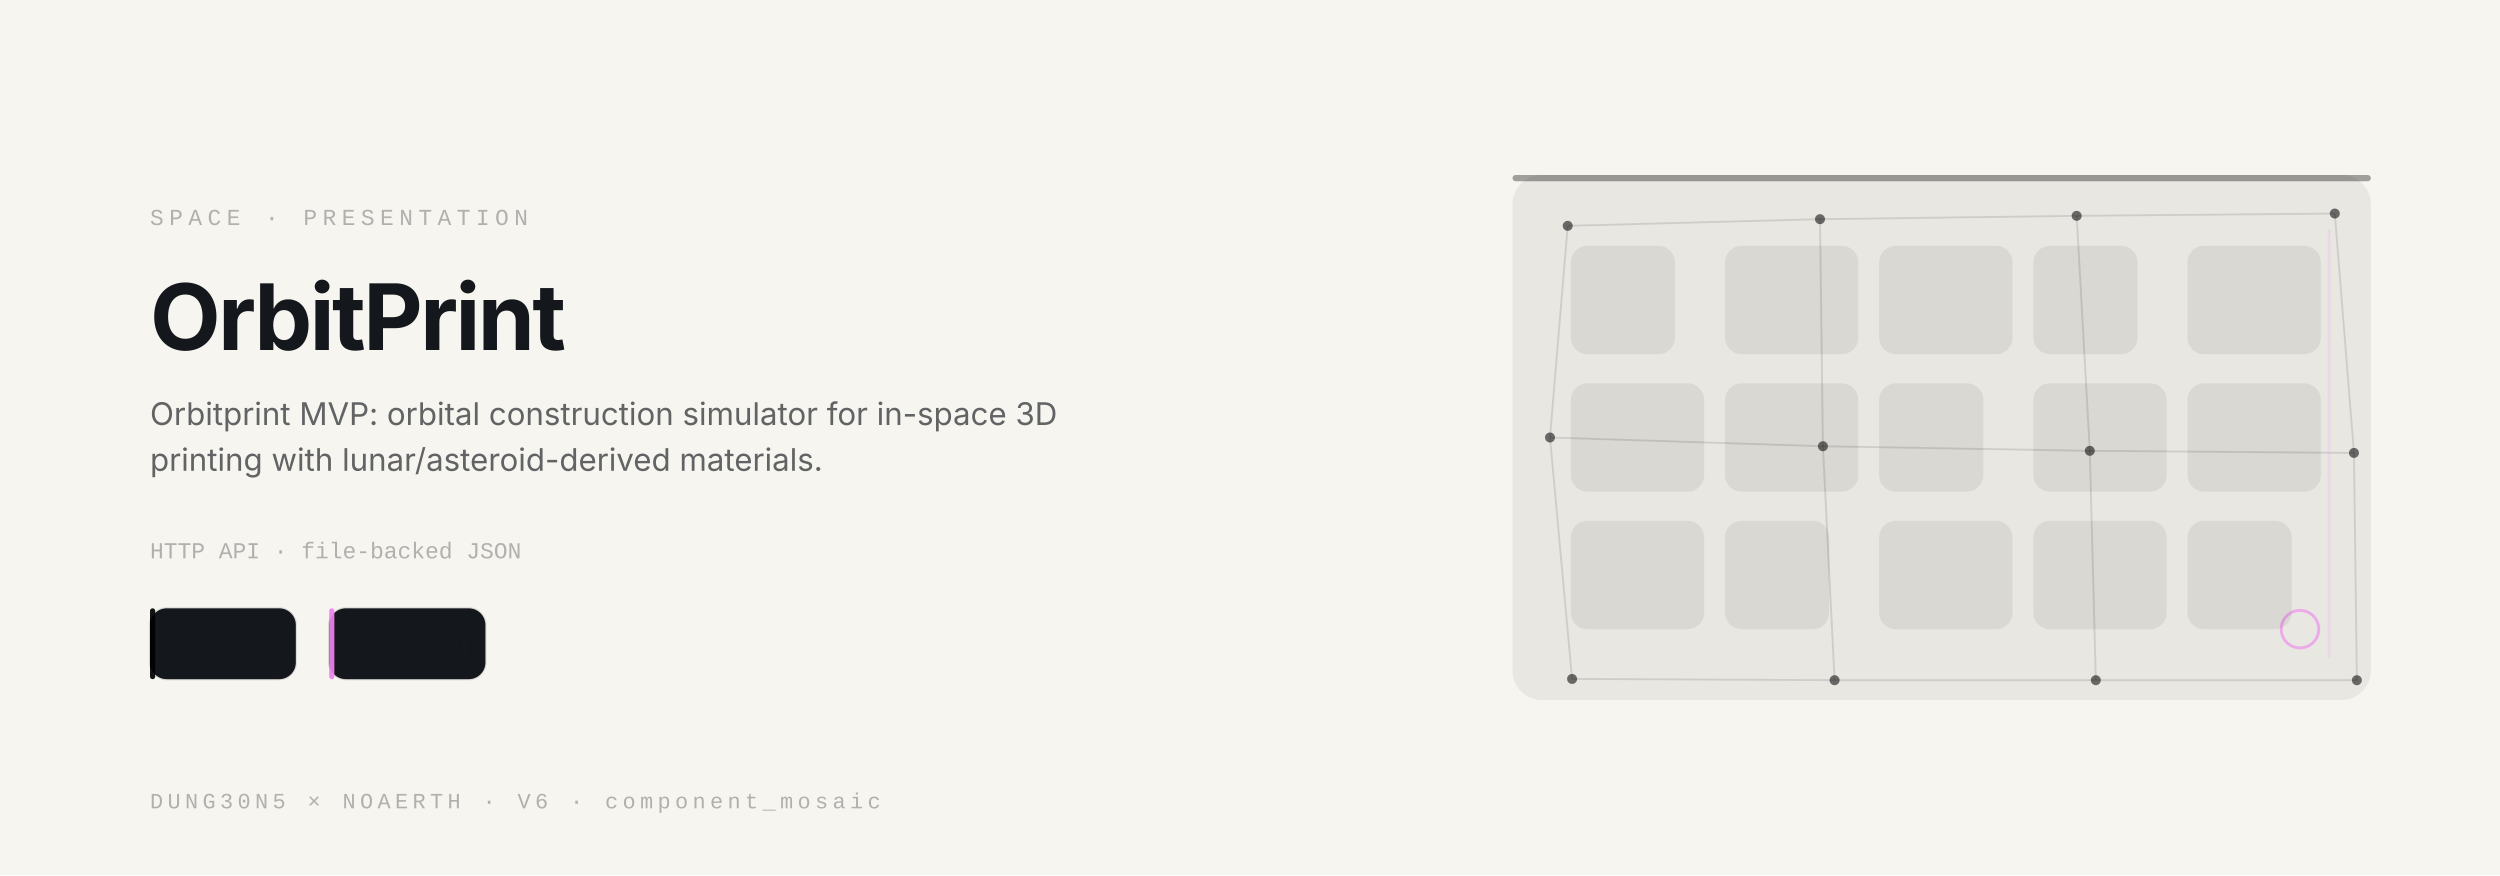
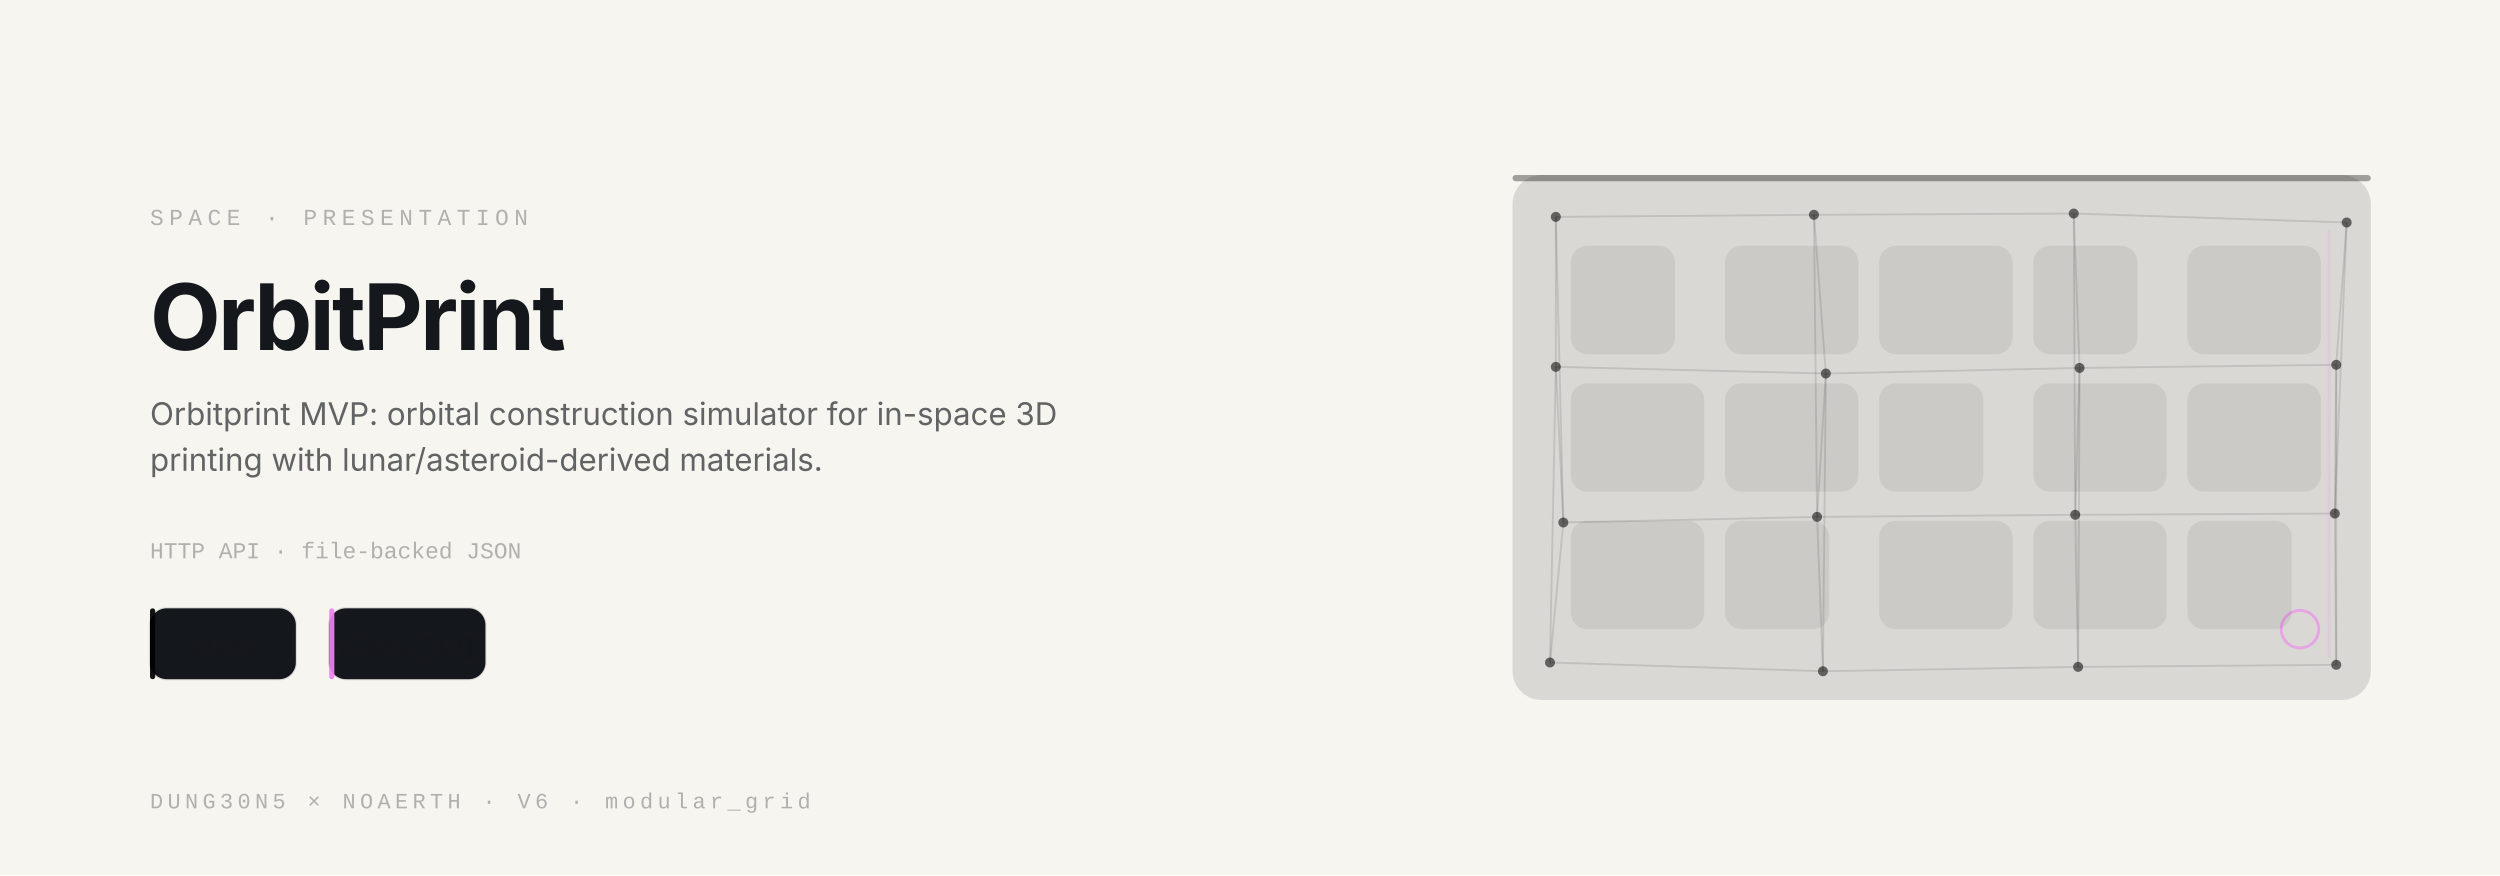
<svg xmlns="http://www.w3.org/2000/svg" viewBox="0 0 1200 420" width="1200" height="420" role="img" aria-label="OrbitPrint: a composed grid assembles and a sweep resolves it">
  <rect width="1200" height="420" fill="#f7f5f0" />
  <text x="72" y="108" font-family="ui-monospace, SFMono-Regular, Menlo, Monaco, Consolas, 'Liberation Mono', monospace" font-size="11" letter-spacing="2.6" fill="#14171c4f">SPACE · PRESENTATION</text>
  <text x="72" y="168" font-family="-apple-system, BlinkMacSystemFont, 'Segoe UI', Inter, Helvetica, Arial, sans-serif" font-size="44" font-weight="660" letter-spacing="-1.2" fill="#14171c">OrbitPrint</text>
  <text x="72" y="204" font-family="-apple-system, BlinkMacSystemFont, 'Segoe UI', Inter, Helvetica, Arial, sans-serif" font-size="15" fill="#14171ca8">Orbitprint MVP: orbital construction simulator for in-space 3D</text>
  <text x="72" y="226" font-family="-apple-system, BlinkMacSystemFont, 'Segoe UI', Inter, Helvetica, Arial, sans-serif" font-size="15" fill="#14171ca8">printing with lunar/asteroid-derived materials.</text>
  <text x="72" y="268" font-family="ui-monospace, SFMono-Regular, Menlo, Monaco, Consolas, 'Liberation Mono', monospace" font-size="11" fill="#14171c4f">HTTP API · file-backed JSON</text>
  <rect x="72.0" y="292.0" width="70.0" height="34.0" rx="8" fill="#14171c" stroke="#14171c1f" stroke-width="1.1" />
  <rect x="72.0" y="292.0" width="2.5" height="34.0" rx="1.2" fill="mint" opacity="0.92" />
  <text x="107.0" y="314" font-family="ui-monospace, SFMono-Regular, Menlo, Monaco, Consolas, 'Liberation Mono', monospace" font-size="11" fill="#14171c" fill-opacity="0.82" text-anchor="middle">plans</text>
  <rect x="158.0" y="292.0" width="75.0" height="34.0" rx="8" fill="#14171c" stroke="#14171c1f" stroke-width="1.1" />
  <rect x="158.0" y="292.0" width="2.5" height="34.0" rx="1.2" fill="violet" opacity="0.92" />
  <text x="195.5" y="314" font-family="ui-monospace, SFMono-Regular, Menlo, Monaco, Consolas, 'Liberation Mono', monospace" font-size="11" fill="#14171c" fill-opacity="0.82" text-anchor="middle">plans/[id]</text>
-   <rect x="726.0" y="84.0" width="412.0" height="252.0" rx="14" fill="mint" fill-opacity="0.06" />
+   <rect x="726.0" y="84.0" width="412.0" height="252.0" rx="14" fill="mint" fill-opacity="0.12" />
  <rect x="729.0" y="87.0" width="406.0" height="246.0" rx="12" fill="none" stroke="mint" stroke-width="1" stroke-opacity="0.18" />
-   <line x1="752.5" y1="108.4" x2="873.6" y2="105.2" stroke="#14171c1f" stroke-width="0.9" />
-   <line x1="752.5" y1="108.4" x2="744.0" y2="210.0" stroke="#14171c1f" stroke-width="0.9" />
-   <line x1="873.6" y1="105.2" x2="996.8" y2="103.6" stroke="#14171c1f" stroke-width="0.9" />
-   <line x1="873.6" y1="105.2" x2="875.0" y2="214.2" stroke="#14171c1f" stroke-width="0.9" />
-   <line x1="996.8" y1="103.6" x2="1120.7" y2="102.5" stroke="#14171c1f" stroke-width="0.9" />
-   <line x1="996.8" y1="103.6" x2="1003.1" y2="216.4" stroke="#14171c1f" stroke-width="0.9" />
-   <line x1="1120.7" y1="102.5" x2="1129.9" y2="217.4" stroke="#14171c1f" stroke-width="0.9" />
-   <line x1="744.0" y1="210.0" x2="875.0" y2="214.2" stroke="#14171c1f" stroke-width="0.9" />
-   <line x1="744.0" y1="210.0" x2="754.6" y2="325.9" stroke="#14171c1f" stroke-width="0.9" />
-   <line x1="875.0" y1="214.2" x2="1003.1" y2="216.4" stroke="#14171c1f" stroke-width="0.9" />
-   <line x1="875.0" y1="214.2" x2="880.6" y2="326.5" stroke="#14171c1f" stroke-width="0.9" />
-   <line x1="1003.1" y1="216.4" x2="1129.9" y2="217.4" stroke="#14171c1f" stroke-width="0.9" />
-   <line x1="1003.1" y1="216.4" x2="1006.0" y2="326.5" stroke="#14171c1f" stroke-width="0.9" />
-   <line x1="1129.9" y1="217.4" x2="1131.3" y2="326.5" stroke="#14171c1f" stroke-width="0.9" />
-   <line x1="754.6" y1="325.9" x2="880.6" y2="326.5" stroke="#14171c1f" stroke-width="0.9" />
-   <line x1="880.6" y1="326.5" x2="1006.0" y2="326.5" stroke="#14171c1f" stroke-width="0.9" />
-   <line x1="1006.0" y1="326.5" x2="1131.3" y2="326.5" stroke="#14171c1f" stroke-width="0.9" />
-   <circle cx="752.5" cy="108.4" r="2.4" fill="mint" opacity="0.55" />
-   <circle cx="873.6" cy="105.2" r="2.4" fill="mint" opacity="0.55" />
-   <circle cx="996.8" cy="103.6" r="2.4" fill="mint" opacity="0.55" />
-   <circle cx="1120.7" cy="102.5" r="2.4" fill="mint" opacity="0.55" />
-   <circle cx="744.0" cy="210.0" r="2.4" fill="mint" opacity="0.55" />
-   <circle cx="875.0" cy="214.2" r="2.4" fill="mint" opacity="0.55" />
-   <circle cx="1003.1" cy="216.4" r="2.4" fill="mint" opacity="0.55" />
-   <circle cx="1129.9" cy="217.4" r="2.4" fill="mint" opacity="0.55" />
-   <circle cx="754.6" cy="325.9" r="2.4" fill="mint" opacity="0.55" />
-   <circle cx="880.6" cy="326.5" r="2.4" fill="mint" opacity="0.55" />
-   <circle cx="1006.0" cy="326.5" r="2.4" fill="mint" opacity="0.55" />
-   <circle cx="1131.3" cy="326.5" r="2.4" fill="mint" opacity="0.55" />
+   <line x1="746.8" y1="104.1" x2="870.7" y2="103.1" stroke="#14171c1f" stroke-width="0.9" />
+   <line x1="746.8" y1="104.1" x2="746.8" y2="176.1" stroke="#14171c1f" stroke-width="0.9" />
+   <line x1="746.8" y1="104.1" x2="750.4" y2="250.8" stroke="#14171c1f" stroke-width="0.9" />
+   <line x1="870.7" y1="103.1" x2="995.4" y2="102.5" stroke="#14171c1f" stroke-width="0.9" />
+   <line x1="870.7" y1="103.1" x2="876.4" y2="179.3" stroke="#14171c1f" stroke-width="0.9" />
+   <line x1="870.7" y1="103.1" x2="872.2" y2="248.1" stroke="#14171c1f" stroke-width="0.9" />
+   <line x1="995.4" y1="102.5" x2="1126.4" y2="106.8" stroke="#14171c1f" stroke-width="0.9" />
+   <line x1="995.4" y1="102.5" x2="998.2" y2="176.6" stroke="#14171c1f" stroke-width="0.9" />
+   <line x1="995.4" y1="102.5" x2="996.1" y2="247.1" stroke="#14171c1f" stroke-width="0.9" />
+   <line x1="1126.4" y1="106.8" x2="1121.4" y2="175.1" stroke="#14171c1f" stroke-width="0.9" />
+   <line x1="1126.4" y1="106.8" x2="1120.7" y2="246.5" stroke="#14171c1f" stroke-width="0.9" />
+   <line x1="746.8" y1="176.1" x2="876.4" y2="179.3" stroke="#14171c1f" stroke-width="0.9" />
+   <line x1="746.8" y1="176.1" x2="750.4" y2="250.8" stroke="#14171c1f" stroke-width="0.9" />
+   <line x1="746.8" y1="176.1" x2="744.0" y2="318.0" stroke="#14171c1f" stroke-width="0.9" />
+   <line x1="876.4" y1="179.3" x2="998.2" y2="176.6" stroke="#14171c1f" stroke-width="0.9" />
+   <line x1="876.4" y1="179.3" x2="872.2" y2="248.1" stroke="#14171c1f" stroke-width="0.9" />
+   <line x1="876.4" y1="179.3" x2="875.0" y2="322.2" stroke="#14171c1f" stroke-width="0.9" />
+   <line x1="998.2" y1="176.6" x2="1121.4" y2="175.1" stroke="#14171c1f" stroke-width="0.9" />
+   <line x1="998.2" y1="176.6" x2="996.1" y2="247.1" stroke="#14171c1f" stroke-width="0.9" />
+   <line x1="998.2" y1="176.6" x2="997.5" y2="320.1" stroke="#14171c1f" stroke-width="0.9" />
+   <line x1="1121.4" y1="175.1" x2="1120.7" y2="246.5" stroke="#14171c1f" stroke-width="0.9" />
+   <line x1="1121.4" y1="175.1" x2="1121.4" y2="319.1" stroke="#14171c1f" stroke-width="0.9" />
+   <line x1="750.4" y1="250.8" x2="872.2" y2="248.1" stroke="#14171c1f" stroke-width="0.9" />
+   <line x1="750.4" y1="250.8" x2="744.0" y2="318.0" stroke="#14171c1f" stroke-width="0.9" />
+   <line x1="872.2" y1="248.1" x2="996.1" y2="247.1" stroke="#14171c1f" stroke-width="0.9" />
+   <line x1="872.2" y1="248.1" x2="875.0" y2="322.2" stroke="#14171c1f" stroke-width="0.9" />
+   <line x1="996.1" y1="247.1" x2="1120.7" y2="246.5" stroke="#14171c1f" stroke-width="0.9" />
+   <line x1="996.1" y1="247.1" x2="997.5" y2="320.1" stroke="#14171c1f" stroke-width="0.9" />
+   <line x1="1120.7" y1="246.5" x2="1121.4" y2="319.1" stroke="#14171c1f" stroke-width="0.9" />
+   <line x1="744.0" y1="318.0" x2="875.0" y2="322.2" stroke="#14171c1f" stroke-width="0.9" />
+   <line x1="875.0" y1="322.2" x2="997.5" y2="320.1" stroke="#14171c1f" stroke-width="0.9" />
+   <line x1="997.5" y1="320.1" x2="1121.4" y2="319.1" stroke="#14171c1f" stroke-width="0.9" />
+   <circle cx="746.8" cy="104.1" r="2.4" fill="mint" opacity="0.55" />
+   <circle cx="870.7" cy="103.1" r="2.4" fill="mint" opacity="0.55" />
+   <circle cx="995.4" cy="102.5" r="2.4" fill="mint" opacity="0.55" />
+   <circle cx="1126.4" cy="106.8" r="2.4" fill="mint" opacity="0.55" />
+   <circle cx="746.8" cy="176.1" r="2.4" fill="mint" opacity="0.55" />
+   <circle cx="876.4" cy="179.3" r="2.4" fill="mint" opacity="0.55" />
+   <circle cx="998.2" cy="176.6" r="2.4" fill="mint" opacity="0.55" />
+   <circle cx="1121.4" cy="175.1" r="2.4" fill="mint" opacity="0.55" />
+   <circle cx="750.4" cy="250.8" r="2.4" fill="mint" opacity="0.55" />
+   <circle cx="872.2" cy="248.1" r="2.4" fill="mint" opacity="0.55" />
+   <circle cx="996.1" cy="247.1" r="2.4" fill="mint" opacity="0.55" />
+   <circle cx="1120.7" cy="246.5" r="2.4" fill="mint" opacity="0.55" />
+   <circle cx="744.0" cy="318.0" r="2.4" fill="mint" opacity="0.55" />
+   <circle cx="875.0" cy="322.2" r="2.4" fill="mint" opacity="0.55" />
+   <circle cx="997.5" cy="320.1" r="2.4" fill="mint" opacity="0.55" />
+   <circle cx="1121.4" cy="319.1" r="2.4" fill="mint" opacity="0.55" />
  <rect x="726.0" y="84.0" width="412.0" height="3" rx="1.5" fill="mint" opacity="0.35" />
  <circle cx="1104.0" cy="302.0" r="9" fill="none" stroke="violet" stroke-width="1.4" opacity="0.6" />
  <rect x="754" y="118" width="50" height="52" rx="8" fill="mint" fill-opacity="0.08" stroke="mint" stroke-width="1" stroke-opacity="0.4" opacity="0.85" />
  <rect x="828" y="118" width="64" height="52" rx="8" fill="mint" fill-opacity="0.08" stroke="mint" stroke-width="1" stroke-opacity="0.4" opacity="0.85" />
  <rect x="902" y="118" width="64" height="52" rx="8" fill="mint" fill-opacity="0.08" stroke="mint" stroke-width="1" stroke-opacity="0.4" opacity="0.85" />
  <rect x="976" y="118" width="50" height="52" rx="8" fill="mint" fill-opacity="0.08" stroke="mint" stroke-width="1" stroke-opacity="0.4" opacity="0.85" />
  <rect x="1050" y="118" width="64" height="52" rx="8" fill="mint" fill-opacity="0.08" stroke="mint" stroke-width="1" stroke-opacity="0.4" opacity="0.85" />
  <rect x="754" y="184" width="64" height="52" rx="8" fill="mint" fill-opacity="0.08" stroke="mint" stroke-width="1" stroke-opacity="0.4" opacity="0.85" />
  <rect x="828" y="184" width="64" height="52" rx="8" fill="mint" fill-opacity="0.08" stroke="mint" stroke-width="1" stroke-opacity="0.4" opacity="0.85" />
  <rect x="902" y="184" width="50" height="52" rx="8" fill="mint" fill-opacity="0.08" stroke="mint" stroke-width="1" stroke-opacity="0.4" opacity="0.85" />
  <rect x="976" y="184" width="64" height="52" rx="8" fill="mint" fill-opacity="0.08" stroke="mint" stroke-width="1" stroke-opacity="0.4" opacity="0.85" />
  <rect x="1050" y="184" width="64" height="52" rx="8" fill="mint" fill-opacity="0.08" stroke="mint" stroke-width="1" stroke-opacity="0.4" opacity="0.85" />
  <rect x="754" y="250" width="64" height="52" rx="8" fill="mint" fill-opacity="0.08" stroke="mint" stroke-width="1" stroke-opacity="0.4" opacity="0.85" />
  <rect x="828" y="250" width="50" height="52" rx="8" fill="mint" fill-opacity="0.08" stroke="mint" stroke-width="1" stroke-opacity="0.4" opacity="0.85" />
  <rect x="902" y="250" width="64" height="52" rx="8" fill="mint" fill-opacity="0.08" stroke="mint" stroke-width="1" stroke-opacity="0.4" opacity="0.85" />
  <rect x="976" y="250" width="64" height="52" rx="8" fill="mint" fill-opacity="0.08" stroke="mint" stroke-width="1" stroke-opacity="0.4" opacity="0.85" />
  <rect x="1050" y="250" width="50" height="52" rx="8" fill="mint" fill-opacity="0.08" stroke="mint" stroke-width="1" stroke-opacity="0.4" opacity="0.85" />
  <line x1="1118" y1="110" x2="1118" y2="316" stroke="violet" stroke-width="1.4" opacity="0.14" />
-   <text x="72" y="388" font-family="ui-monospace, SFMono-Regular, Menlo, Monaco, Consolas, 'Liberation Mono', monospace" font-size="10.5" letter-spacing="2.1" fill="#14171c4f">DUNG30N5 × NOAERTH · V6 · component_mosaic</text>
+   <text x="72" y="388" font-family="ui-monospace, SFMono-Regular, Menlo, Monaco, Consolas, 'Liberation Mono', monospace" font-size="10.5" letter-spacing="2.1" fill="#14171c4f">DUNG30N5 × NOAERTH · V6 · modular_grid</text>
</svg>
